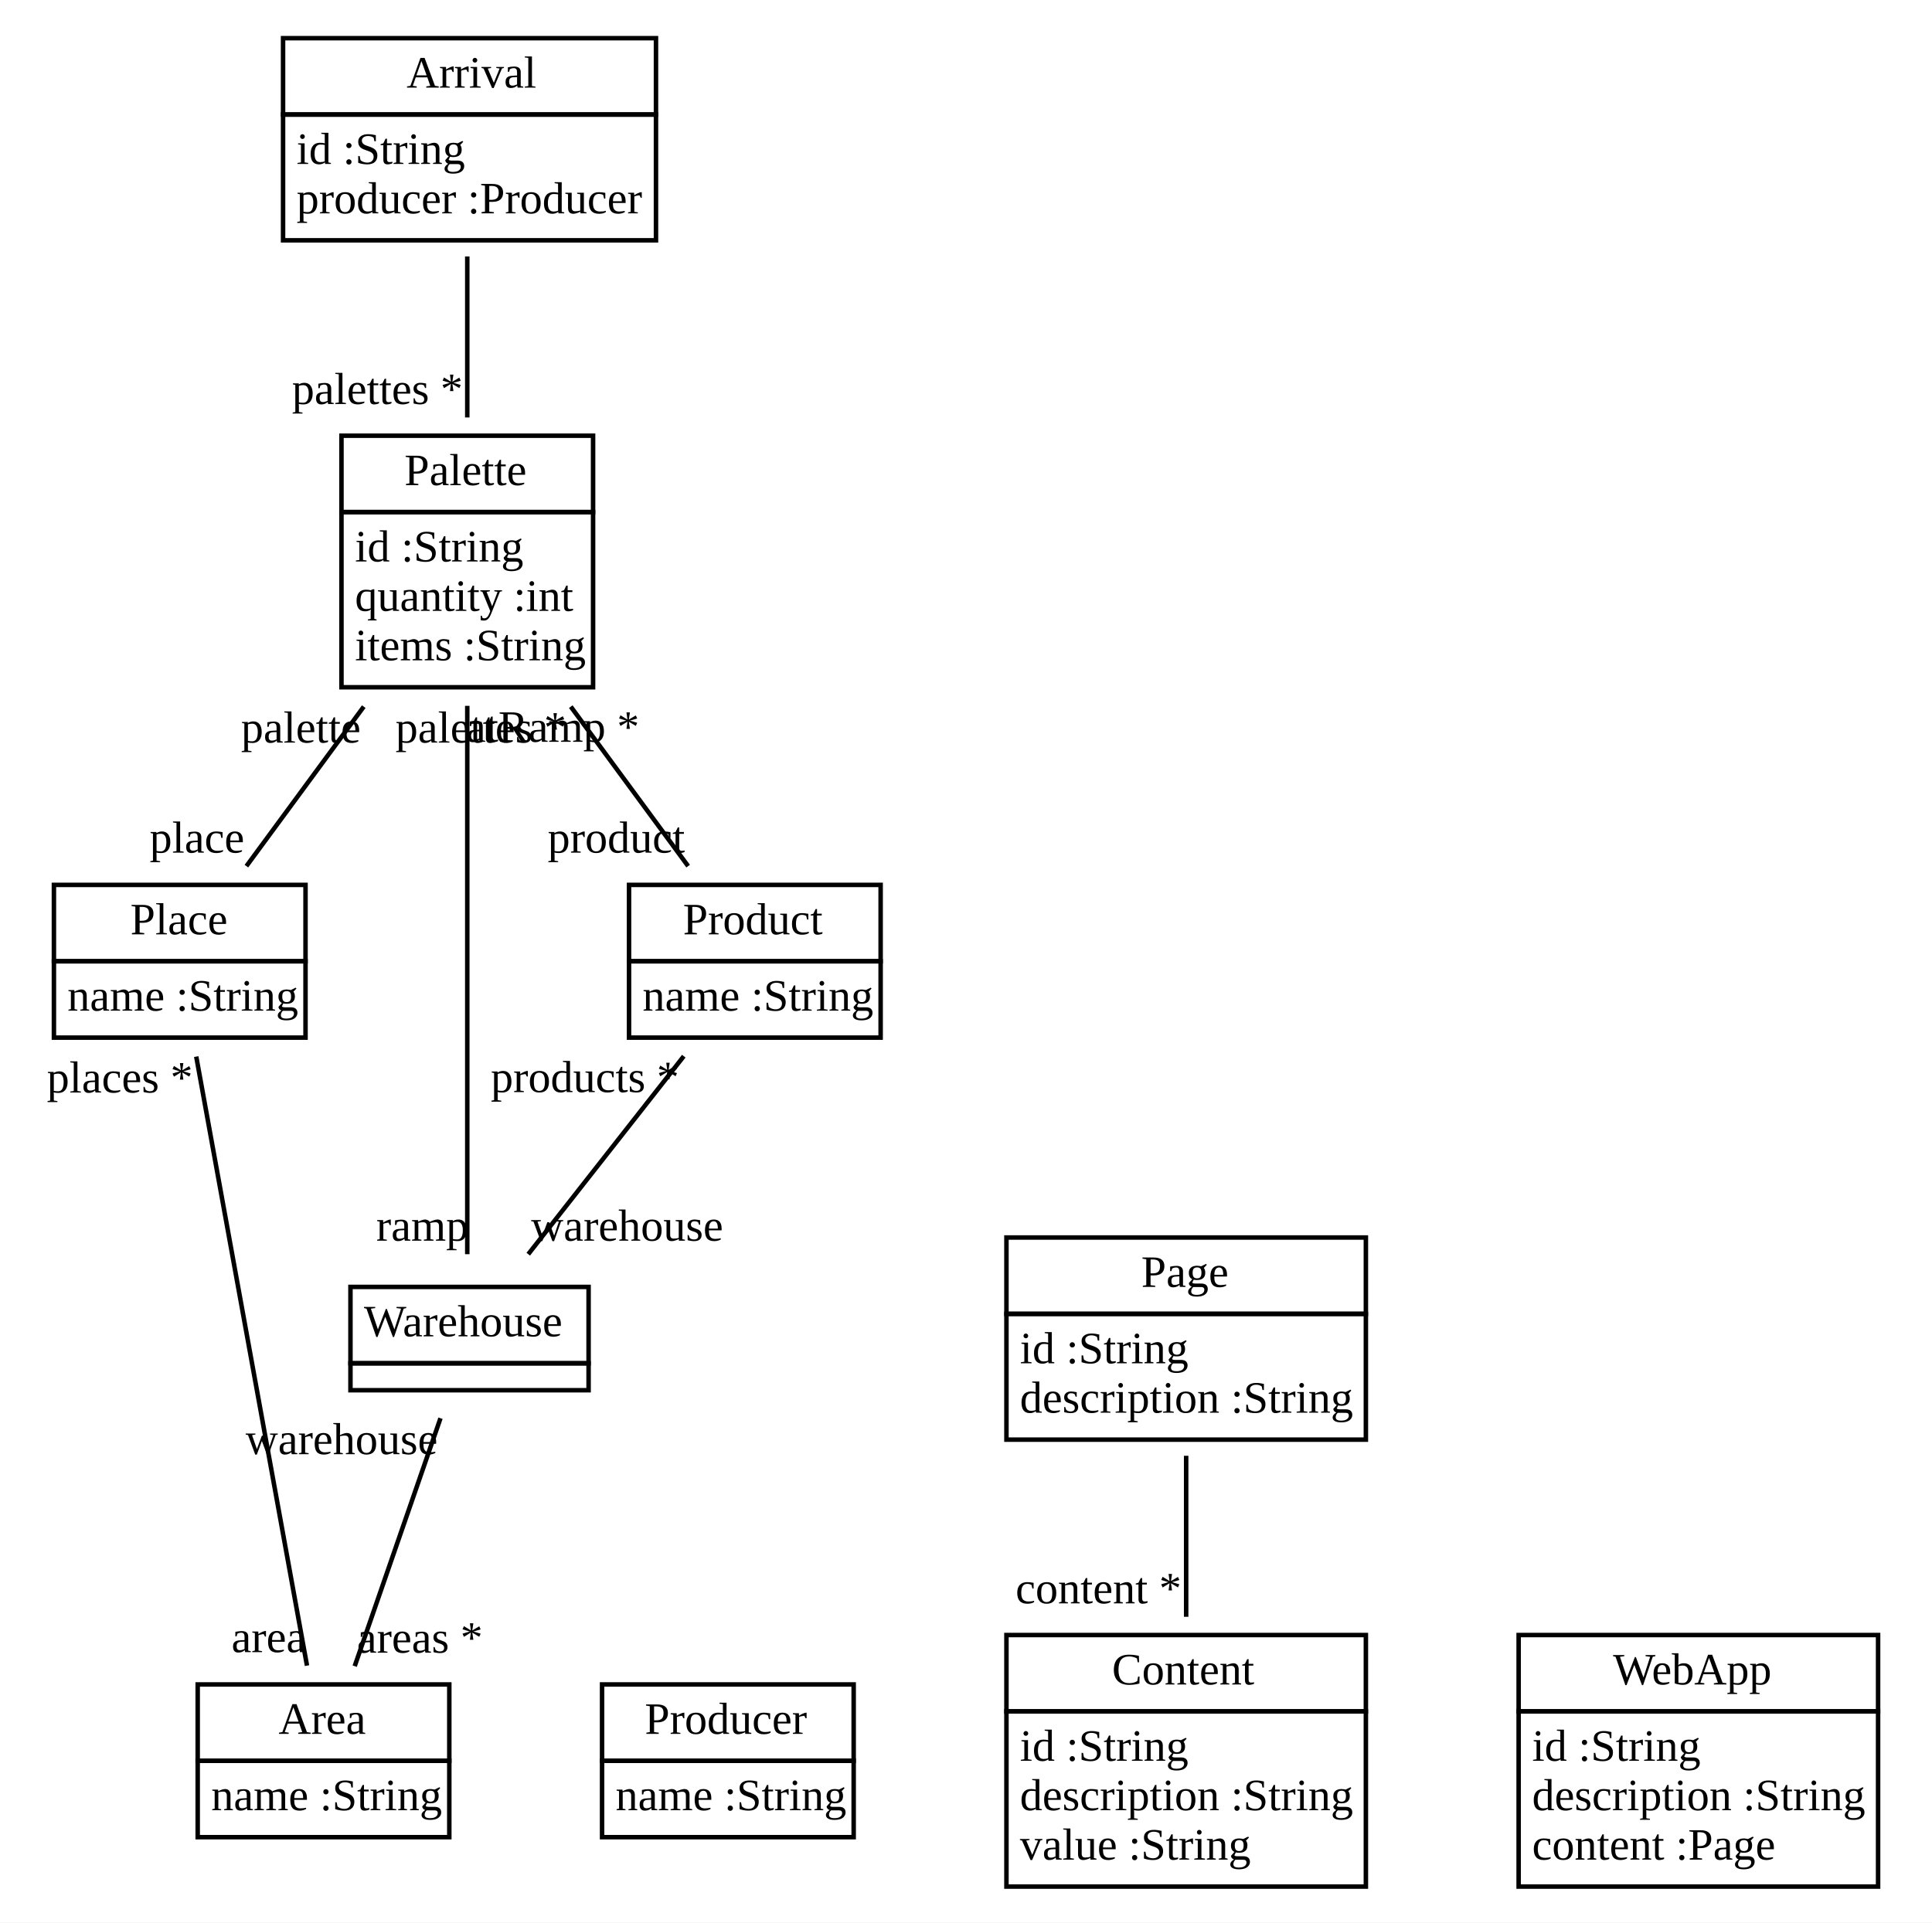
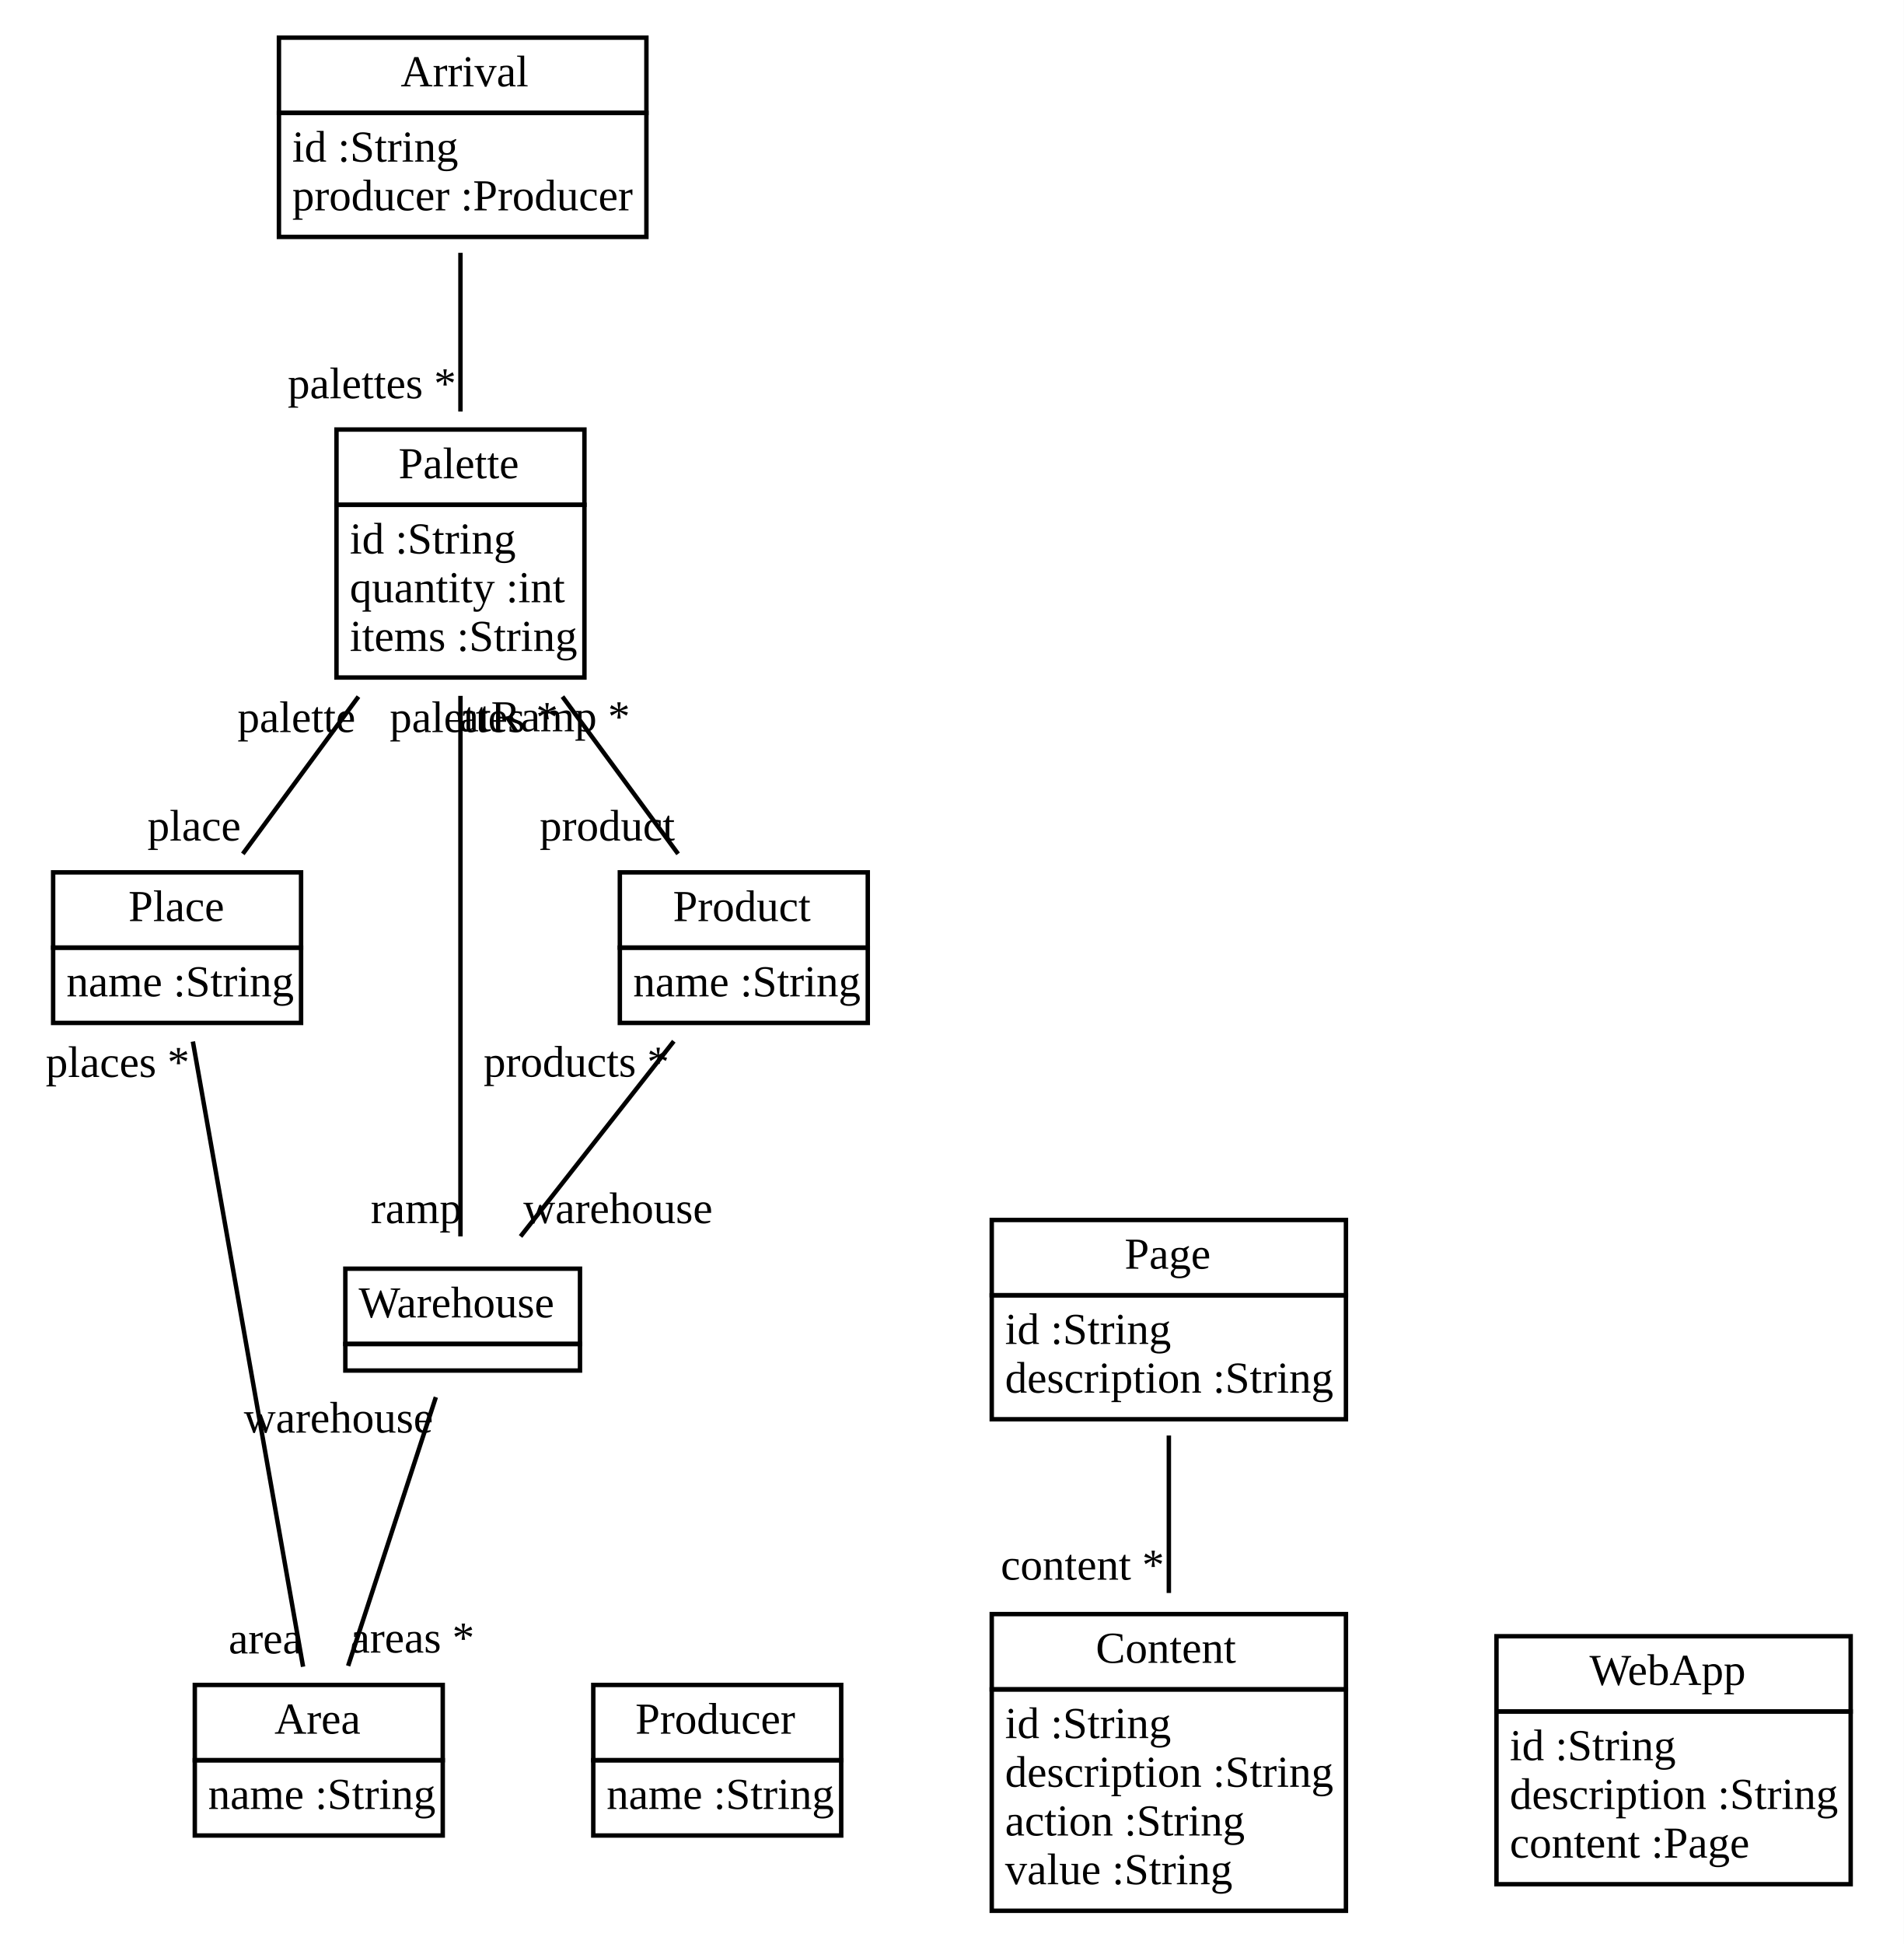
- <svg xmlns="http://www.w3.org/2000/svg" width="430pt" height="428pt" viewBox="0.00 0.00 430.00 428.00">
-   <g id="graph0" class="graph" transform="scale(1 1) rotate(0) translate(4 424)">
-     <polygon fill="white" stroke="none" points="-4,4 -4,-424 426,-424 426,4 -4,4" />
+ <svg xmlns="http://www.w3.org/2000/svg" width="430pt" height="439pt" viewBox="0.00 0.00 430.00 439.00">
+   <g id="graph0" class="graph" transform="scale(1 1) rotate(0) translate(4 435)">
+     <polygon fill="white" stroke="none" points="-4,4 -4,-435 426,-435 426,4 -4,4" />
    <g id="node1" class="node">
-       <polygon fill="none" stroke="black" points="72,-310 72,-327 128,-327 128,-310 72,-310" />
-       <text text-anchor="start" x="86" y="-316" font-family="Times New Roman,serif" font-size="10.00">Palette</text>
-       <polygon fill="none" stroke="black" points="72,-271 72,-310 128,-310 128,-271 72,-271" />
-       <text text-anchor="start" x="75" y="-299" font-family="Times New Roman,serif" font-size="10.00">id :String</text>
-       <text text-anchor="start" x="75" y="-288" font-family="Times New Roman,serif" font-size="10.00">quantity :int</text>
-       <text text-anchor="start" x="75" y="-277" font-family="Times New Roman,serif" font-size="10.00">items :String</text>
+       <polygon fill="none" stroke="black" points="72,-321 72,-338 128,-338 128,-321 72,-321" />
+       <text text-anchor="start" x="86" y="-327" font-family="Times New Roman,serif" font-size="10.00">Palette</text>
+       <polygon fill="none" stroke="black" points="72,-282 72,-321 128,-321 128,-282 72,-282" />
+       <text text-anchor="start" x="75" y="-310" font-family="Times New Roman,serif" font-size="10.00">id :String</text>
+       <text text-anchor="start" x="75" y="-299" font-family="Times New Roman,serif" font-size="10.00">quantity :int</text>
+       <text text-anchor="start" x="75" y="-288" font-family="Times New Roman,serif" font-size="10.00">items :String</text>
    </g>
    <g id="node9" class="node">
-       <polygon fill="none" stroke="black" points="59,-398.5 59,-415.5 142,-415.5 142,-398.5 59,-398.5" />
-       <text text-anchor="start" x="86.5" y="-404.5" font-family="Times New Roman,serif" font-size="10.00">Arrival</text>
-       <polygon fill="none" stroke="black" points="59,-370.5 59,-398.5 142,-398.5 142,-370.5 59,-370.5" />
-       <text text-anchor="start" x="62" y="-387.5" font-family="Times New Roman,serif" font-size="10.00">id :String</text>
-       <text text-anchor="start" x="62" y="-376.5" font-family="Times New Roman,serif" font-size="10.00">producer :Producer</text>
+       <polygon fill="none" stroke="black" points="59,-409.5 59,-426.5 142,-426.5 142,-409.5 59,-409.5" />
+       <text text-anchor="start" x="86.5" y="-415.5" font-family="Times New Roman,serif" font-size="10.00">Arrival</text>
+       <polygon fill="none" stroke="black" points="59,-381.5 59,-409.5 142,-409.5 142,-381.5 59,-381.5" />
+       <text text-anchor="start" x="62" y="-398.5" font-family="Times New Roman,serif" font-size="10.00">id :String</text>
+       <text text-anchor="start" x="62" y="-387.5" font-family="Times New Roman,serif" font-size="10.00">producer :Producer</text>
    </g>
    <g id="edge8" class="edge">
-       <path fill="none" stroke="black" d="M100,-331.058C100,-342.71 100,-355.809 100,-366.909" />
-       <text text-anchor="middle" x="80" y="-334.058" font-family="Times New Roman,serif" font-size="10.00">palettes *</text>
+       <path fill="none" stroke="black" d="M100,-342.058C100,-353.71 100,-366.809 100,-377.909" />
+       <text text-anchor="middle" x="80" y="-345.058" font-family="Times New Roman,serif" font-size="10.00">palettes *</text>
    </g>
    <g id="node2" class="node">
-       <polygon fill="none" stroke="black" points="136,-210 136,-227 192,-227 192,-210 136,-210" />
-       <text text-anchor="start" x="148" y="-216" font-family="Times New Roman,serif" font-size="10.00">Product</text>
-       <polygon fill="none" stroke="black" points="136,-193 136,-210 192,-210 192,-193 136,-193" />
-       <text text-anchor="start" x="139" y="-199" font-family="Times New Roman,serif" font-size="10.00">name :String</text>
+       <polygon fill="none" stroke="black" points="136,-221 136,-238 192,-238 192,-221 136,-221" />
+       <text text-anchor="start" x="148" y="-227" font-family="Times New Roman,serif" font-size="10.00">Product</text>
+       <polygon fill="none" stroke="black" points="136,-204 136,-221 192,-221 192,-204 136,-204" />
+       <text text-anchor="start" x="139" y="-210" font-family="Times New Roman,serif" font-size="10.00">name :String</text>
    </g>
    <g id="edge1" class="edge">
-       <path fill="none" stroke="black" d="M149.156,-231.178C141.402,-241.72 131.739,-254.855 123.038,-266.683" />
-       <text text-anchor="middle" x="103.038" y="-258.683" font-family="Times New Roman,serif" font-size="10.00">palettes *</text>
-       <text text-anchor="middle" x="133.156" y="-234.178" font-family="Times New Roman,serif" font-size="10.00">product</text>
+       <path fill="none" stroke="black" d="M149.156,-242.178C141.402,-252.72 131.739,-265.855 123.038,-277.683" />
+       <text text-anchor="middle" x="103.038" y="-269.683" font-family="Times New Roman,serif" font-size="10.00">palettes *</text>
+       <text text-anchor="middle" x="133.156" y="-245.178" font-family="Times New Roman,serif" font-size="10.00">product</text>
    </g>
    <g id="node3" class="node">
-       <polygon fill="none" stroke="black" points="8,-210 8,-227 64,-227 64,-210 8,-210" />
-       <text text-anchor="start" x="25" y="-216" font-family="Times New Roman,serif" font-size="10.00">Place</text>
-       <polygon fill="none" stroke="black" points="8,-193 8,-210 64,-210 64,-193 8,-193" />
-       <text text-anchor="start" x="11" y="-199" font-family="Times New Roman,serif" font-size="10.00">name :String</text>
+       <polygon fill="none" stroke="black" points="8,-221 8,-238 64,-238 64,-221 8,-221" />
+       <text text-anchor="start" x="25" y="-227" font-family="Times New Roman,serif" font-size="10.00">Place</text>
+       <polygon fill="none" stroke="black" points="8,-204 8,-221 64,-221 64,-204 8,-204" />
+       <text text-anchor="start" x="11" y="-210" font-family="Times New Roman,serif" font-size="10.00">name :String</text>
    </g>
    <g id="edge2" class="edge">
-       <path fill="none" stroke="black" d="M50.844,-231.178C58.598,-241.72 68.261,-254.855 76.962,-266.683" />
-       <text text-anchor="middle" x="62.962" y="-258.683" font-family="Times New Roman,serif" font-size="10.00">palette</text>
-       <text text-anchor="middle" x="39.844" y="-234.178" font-family="Times New Roman,serif" font-size="10.00">place</text>
+       <path fill="none" stroke="black" d="M50.844,-242.178C58.598,-252.72 68.261,-265.855 76.962,-277.683" />
+       <text text-anchor="middle" x="62.962" y="-269.683" font-family="Times New Roman,serif" font-size="10.00">palette</text>
+       <text text-anchor="middle" x="39.844" y="-245.178" font-family="Times New Roman,serif" font-size="10.00">place</text>
    </g>
    <g id="node4" class="node">
-       <polygon fill="none" stroke="black" points="74,-120.5 74,-137.5 127,-137.5 127,-120.5 74,-120.5" />
-       <text text-anchor="start" x="77" y="-126.5" font-family="Times New Roman,serif" font-size="10.00">Warehouse</text>
-       <polygon fill="none" stroke="black" points="74,-114.5 74,-120.5 127,-120.5 127,-114.5 74,-114.5" />
+       <polygon fill="none" stroke="black" points="74,-131.5 74,-148.5 127,-148.5 127,-131.5 74,-131.5" />
+       <text text-anchor="start" x="77" y="-137.5" font-family="Times New Roman,serif" font-size="10.00">Warehouse</text>
+       <polygon fill="none" stroke="black" points="74,-125.5 74,-131.5 127,-131.5 127,-125.5 74,-125.5" />
    </g>
    <g id="edge3" class="edge">
-       <path fill="none" stroke="black" d="M100,-144.787C100,-173.402 100,-231.007 100,-266.856" />
-       <text text-anchor="middle" x="119" y="-258.856" font-family="Times New Roman,serif" font-size="10.00">atRamp *</text>
-       <text text-anchor="middle" x="90" y="-147.787" font-family="Times New Roman,serif" font-size="10.00">ramp</text>
+       <path fill="none" stroke="black" d="M100,-155.787C100,-184.402 100,-242.007 100,-277.856" />
+       <text text-anchor="middle" x="119" y="-269.856" font-family="Times New Roman,serif" font-size="10.00">atRamp *</text>
+       <text text-anchor="middle" x="90" y="-158.787" font-family="Times New Roman,serif" font-size="10.00">ramp</text>
    </g>
    <g id="edge4" class="edge">
-       <path fill="none" stroke="black" d="M113.573,-144.784C123.7,-157.68 137.562,-175.333 148.19,-188.867" />
-       <text text-anchor="middle" x="126.19" y="-180.867" font-family="Times New Roman,serif" font-size="10.00">products *</text>
-       <text text-anchor="middle" x="135.573" y="-147.784" font-family="Times New Roman,serif" font-size="10.00">warehouse</text>
+       <path fill="none" stroke="black" d="M113.573,-155.784C123.7,-168.68 137.562,-186.333 148.19,-199.867" />
+       <text text-anchor="middle" x="126.19" y="-191.867" font-family="Times New Roman,serif" font-size="10.00">products *</text>
+       <text text-anchor="middle" x="135.573" y="-158.784" font-family="Times New Roman,serif" font-size="10.00">warehouse</text>
    </g>
    <g id="node5" class="node">
-       <polygon fill="none" stroke="black" points="40,-32 40,-49 96,-49 96,-32 40,-32" />
-       <text text-anchor="start" x="58" y="-38" font-family="Times New Roman,serif" font-size="10.00">Area</text>
-       <polygon fill="none" stroke="black" points="40,-15 40,-32 96,-32 96,-15 40,-15" />
-       <text text-anchor="start" x="43" y="-21" font-family="Times New Roman,serif" font-size="10.00">name :String</text>
+       <polygon fill="none" stroke="black" points="40,-37.5 40,-54.5 96,-54.5 96,-37.5 40,-37.5" />
+       <text text-anchor="start" x="58" y="-43.5" font-family="Times New Roman,serif" font-size="10.00">Area</text>
+       <polygon fill="none" stroke="black" points="40,-20.5 40,-37.5 96,-37.5 96,-20.5 40,-20.5" />
+       <text text-anchor="start" x="43" y="-26.5" font-family="Times New Roman,serif" font-size="10.00">name :String</text>
    </g>
    <g id="edge5" class="edge">
-       <path fill="none" stroke="black" d="M64.329,-53.189C58.173,-87.049 45.838,-154.893 39.677,-188.776" />
-       <text text-anchor="middle" x="22.677" y="-180.776" font-family="Times New Roman,serif" font-size="10.00">places *</text>
-       <text text-anchor="middle" x="55.829" y="-56.189" font-family="Times New Roman,serif" font-size="10.00">area</text>
+       <path fill="none" stroke="black" d="M64.453,-58.617C58.302,-93.505 45.725,-164.842 39.563,-199.793" />
+       <text text-anchor="middle" x="22.563" y="-191.793" font-family="Times New Roman,serif" font-size="10.00">places *</text>
+       <text text-anchor="middle" x="55.953" y="-61.617" font-family="Times New Roman,serif" font-size="10.00">area</text>
    </g>
    <g id="edge6" class="edge">
-       <path fill="none" stroke="black" d="M74.944,-53.071C80.642,-69.543 88.625,-92.62 94.038,-108.266" />
-       <text text-anchor="middle" x="72.038" y="-100.266" font-family="Times New Roman,serif" font-size="10.00">warehouse</text>
-       <text text-anchor="middle" x="89.444" y="-56.071" font-family="Times New Roman,serif" font-size="10.00">areas *</text>
+       <path fill="none" stroke="black" d="M74.63,-58.806C80.489,-76.746 88.934,-102.61 94.444,-119.486" />
+       <text text-anchor="middle" x="72.444" y="-111.486" font-family="Times New Roman,serif" font-size="10.00">warehouse</text>
+       <text text-anchor="middle" x="89.13" y="-61.806" font-family="Times New Roman,serif" font-size="10.00">areas *</text>
    </g>
    <g id="node6" class="node">
-       <polygon fill="none" stroke="black" points="130,-32 130,-49 186,-49 186,-32 130,-32" />
-       <text text-anchor="start" x="139.5" y="-38" font-family="Times New Roman,serif" font-size="10.00">Producer</text>
-       <polygon fill="none" stroke="black" points="130,-15 130,-32 186,-32 186,-15 130,-15" />
-       <text text-anchor="start" x="133" y="-21" font-family="Times New Roman,serif" font-size="10.00">name :String</text>
+       <polygon fill="none" stroke="black" points="130,-37.5 130,-54.5 186,-54.5 186,-37.5 130,-37.5" />
+       <text text-anchor="start" x="139.5" y="-43.5" font-family="Times New Roman,serif" font-size="10.00">Producer</text>
+       <polygon fill="none" stroke="black" points="130,-20.5 130,-37.5 186,-37.5 186,-20.5 130,-20.5" />
+       <text text-anchor="start" x="133" y="-26.5" font-family="Times New Roman,serif" font-size="10.00">name :String</text>
    </g>
    <g id="node7" class="node">
-       <polygon fill="none" stroke="black" points="220,-43 220,-60 300,-60 300,-43 220,-43" />
-       <text text-anchor="start" x="243.5" y="-49" font-family="Times New Roman,serif" font-size="10.00">Content</text>
-       <polygon fill="none" stroke="black" points="220,-4 220,-43 300,-43 300,-4 220,-4" />
-       <text text-anchor="start" x="223" y="-32" font-family="Times New Roman,serif" font-size="10.00">id :String</text>
-       <text text-anchor="start" x="223" y="-21" font-family="Times New Roman,serif" font-size="10.00">description :String</text>
-       <text text-anchor="start" x="223" y="-10" font-family="Times New Roman,serif" font-size="10.00">value :String</text>
+       <polygon fill="none" stroke="black" points="220,-53.5 220,-70.5 300,-70.5 300,-53.5 220,-53.5" />
+       <text text-anchor="start" x="243.5" y="-59.5" font-family="Times New Roman,serif" font-size="10.00">Content</text>
+       <polygon fill="none" stroke="black" points="220,-3.5 220,-53.5 300,-53.5 300,-3.5 220,-3.5" />
+       <text text-anchor="start" x="223" y="-42.5" font-family="Times New Roman,serif" font-size="10.00">id :String</text>
+       <text text-anchor="start" x="223" y="-31.5" font-family="Times New Roman,serif" font-size="10.00">description :String</text>
+       <text text-anchor="start" x="223" y="-20.5" font-family="Times New Roman,serif" font-size="10.00">action :String</text>
+       <text text-anchor="start" x="223" y="-9.5" font-family="Times New Roman,serif" font-size="10.00">value :String</text>
    </g>
    <g id="node8" class="node">
-       <polygon fill="none" stroke="black" points="220,-131.5 220,-148.5 300,-148.5 300,-131.5 220,-131.5" />
-       <text text-anchor="start" x="250" y="-137.5" font-family="Times New Roman,serif" font-size="10.00">Page</text>
-       <polygon fill="none" stroke="black" points="220,-103.5 220,-131.5 300,-131.5 300,-103.5 220,-103.5" />
-       <text text-anchor="start" x="223" y="-120.5" font-family="Times New Roman,serif" font-size="10.00">id :String</text>
-       <text text-anchor="start" x="223" y="-109.5" font-family="Times New Roman,serif" font-size="10.00">description :String</text>
+       <polygon fill="none" stroke="black" points="220,-142.5 220,-159.5 300,-159.5 300,-142.5 220,-142.5" />
+       <text text-anchor="start" x="250" y="-148.5" font-family="Times New Roman,serif" font-size="10.00">Page</text>
+       <polygon fill="none" stroke="black" points="220,-114.5 220,-142.5 300,-142.5 300,-114.5 220,-114.5" />
+       <text text-anchor="start" x="223" y="-131.5" font-family="Times New Roman,serif" font-size="10.00">id :String</text>
+       <text text-anchor="start" x="223" y="-120.5" font-family="Times New Roman,serif" font-size="10.00">description :String</text>
    </g>
    <g id="edge7" class="edge">
-       <path fill="none" stroke="black" d="M260,-64.058C260,-75.71 260,-88.809 260,-99.909" />
-       <text text-anchor="middle" x="240.5" y="-67.058" font-family="Times New Roman,serif" font-size="10.00">content *</text>
+       <path fill="none" stroke="black" d="M260,-75.27C260,-87.111 260,-99.968 260,-110.831" />
+       <text text-anchor="middle" x="240.5" y="-78.27" font-family="Times New Roman,serif" font-size="10.00">content *</text>
    </g>
    <g id="node10" class="node">
-       <polygon fill="none" stroke="black" points="334,-43 334,-60 414,-60 414,-43 334,-43" />
-       <text text-anchor="start" x="355" y="-49" font-family="Times New Roman,serif" font-size="10.00">WebApp</text>
-       <polygon fill="none" stroke="black" points="334,-4 334,-43 414,-43 414,-4 334,-4" />
-       <text text-anchor="start" x="337" y="-32" font-family="Times New Roman,serif" font-size="10.00">id :String</text>
-       <text text-anchor="start" x="337" y="-21" font-family="Times New Roman,serif" font-size="10.00">description :String</text>
-       <text text-anchor="start" x="337" y="-10" font-family="Times New Roman,serif" font-size="10.00">content :Page</text>
+       <polygon fill="none" stroke="black" points="334,-48.5 334,-65.5 414,-65.5 414,-48.5 334,-48.5" />
+       <text text-anchor="start" x="355" y="-54.5" font-family="Times New Roman,serif" font-size="10.00">WebApp</text>
+       <polygon fill="none" stroke="black" points="334,-9.5 334,-48.5 414,-48.5 414,-9.5 334,-9.5" />
+       <text text-anchor="start" x="337" y="-37.5" font-family="Times New Roman,serif" font-size="10.00">id :String</text>
+       <text text-anchor="start" x="337" y="-26.5" font-family="Times New Roman,serif" font-size="10.00">description :String</text>
+       <text text-anchor="start" x="337" y="-15.5" font-family="Times New Roman,serif" font-size="10.00">content :Page</text>
    </g>
  </g>
</svg>
